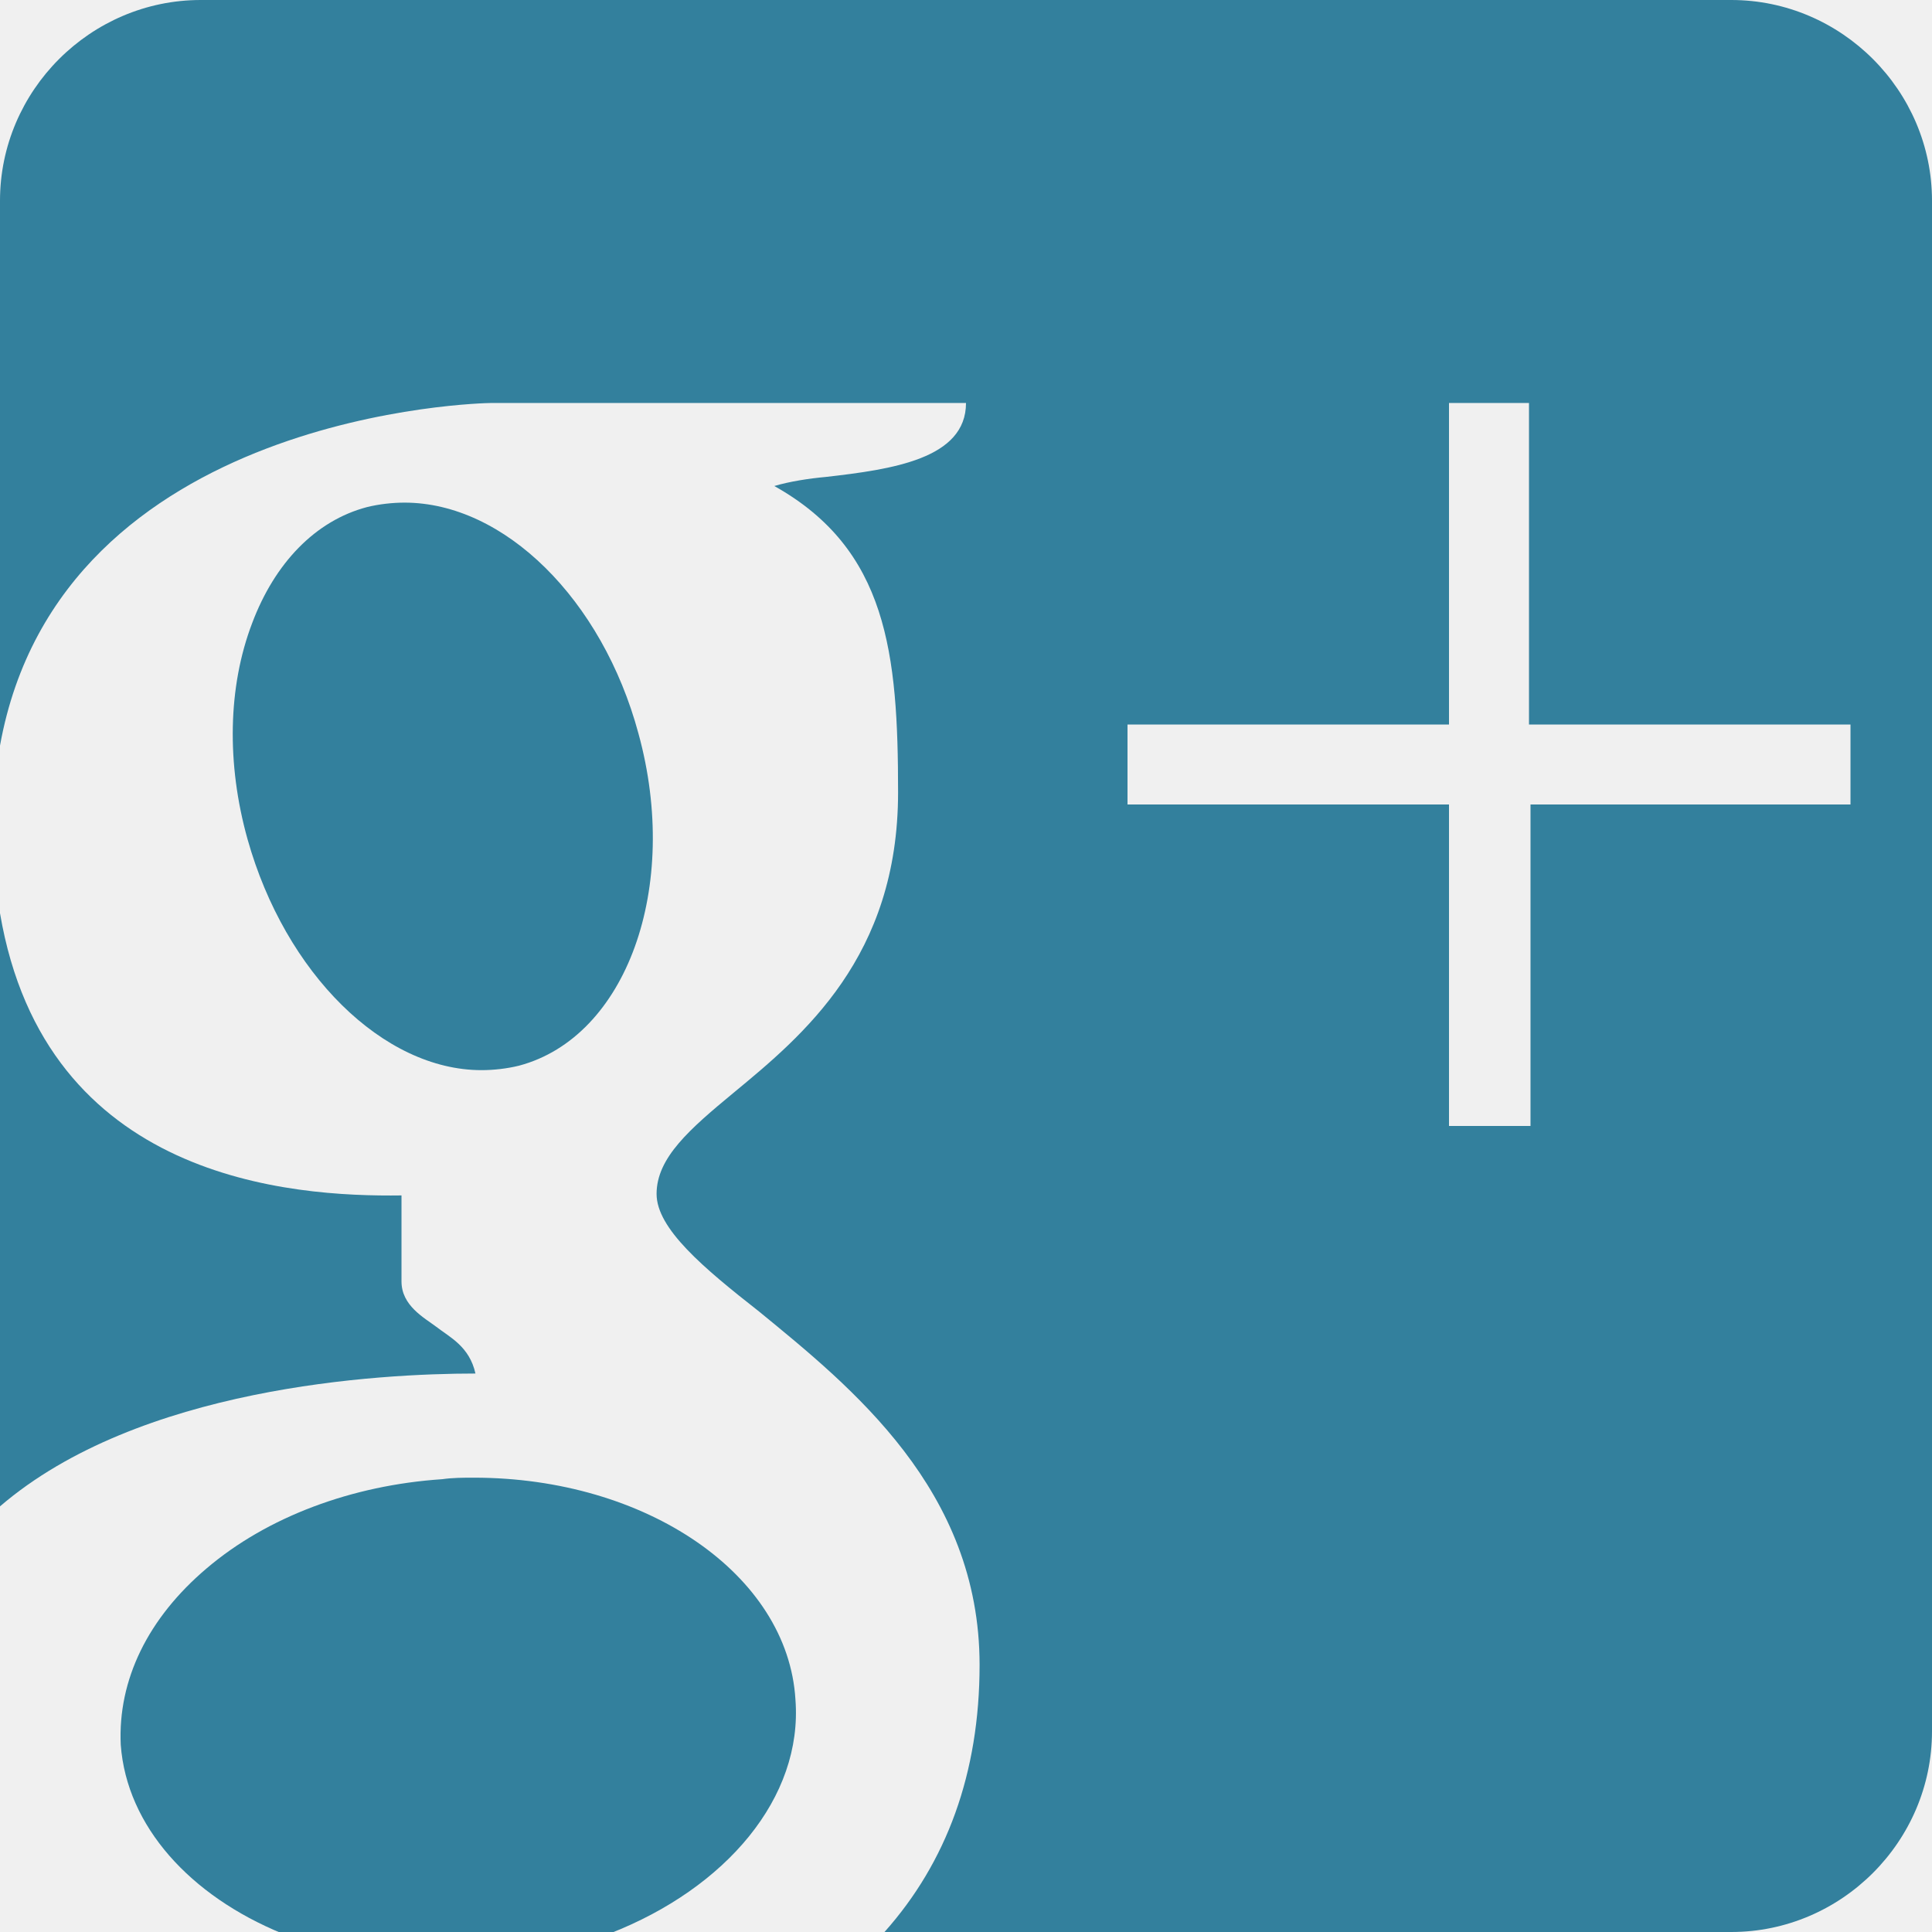
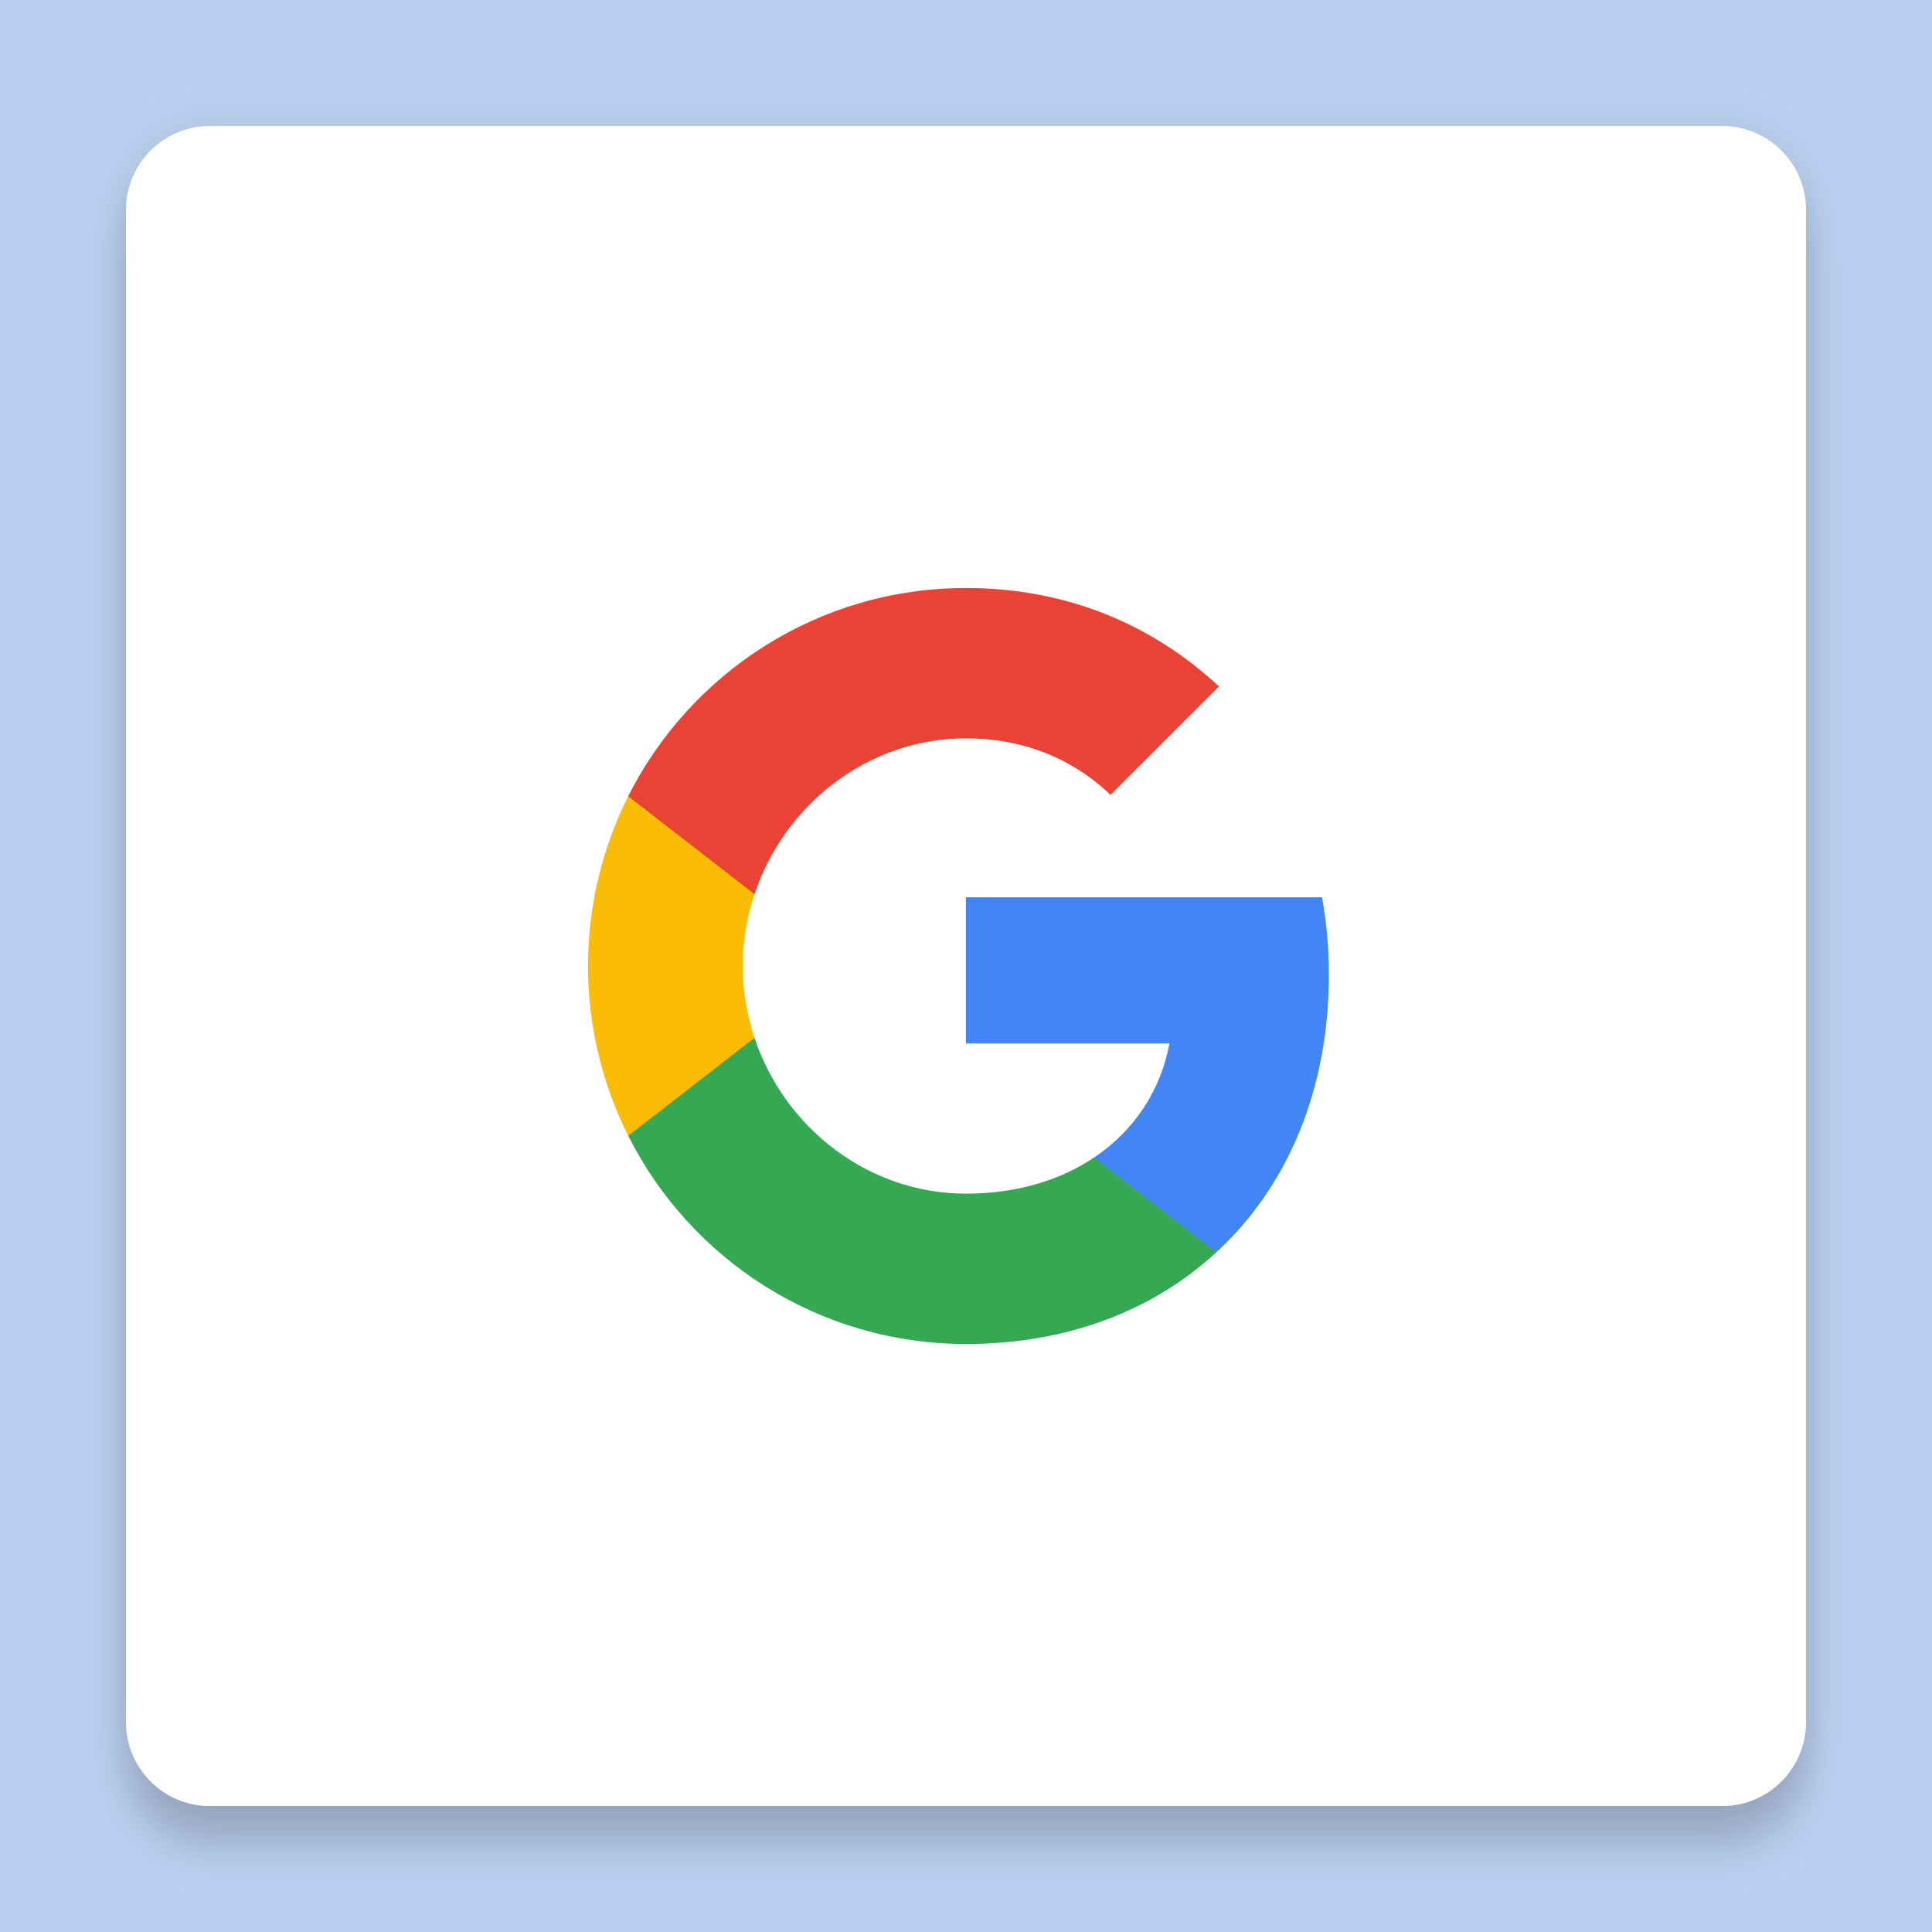
- <svg xmlns="http://www.w3.org/2000/svg" version="1.1" id="Layer_1" x="0px" y="0px" viewBox="0 0 128 128" style="enable-background:new 0 0 128 128;" xml:space="preserve">
-   <style type="text/css">
- 	.st0{fill:#33809D;}
- </style>
-   <g id="google-plus_2_">
-     <path class="st0" d="M28.9,87.9c-0.8-0.6-2.3-1.4-2.3-3c0,0,0-3.4,0-5.7C19.3,79.3,3,78.2,0,60.5v39.3c9.2-7.9,25-8.8,31.5-8.8   C31.1,89.2,29.8,88.6,28.9,87.9z" />
-     <path class="st0" d="M31.9,70.9c0.8,0,1.7-0.1,2.5-0.3c7.1-1.9,10.7-11.8,7.9-22c-2.4-8.9-8.9-15.3-15.5-15.3   c-0.8,0-1.7,0.1-2.5,0.3c-3.4,0.9-6.1,3.7-7.6,7.7c-1.6,4.2-1.7,9.3-0.3,14.3C18.9,64.5,25.4,70.9,31.9,70.9z" />
-     <path class="st0" d="M114.7,0H13.3C6,0,0,6,0,13.3v36.1c4-22.2,32.2-22.7,32.5-22.7H64v0c0,3.7-4.9,4.4-9.3,4.9   c-1.1,0.1-2.4,0.3-3.4,0.6c7.5,4.2,8.2,11.1,8.2,20.3c0,10.9-6.3,16.1-10.9,19.9c-2.9,2.4-5.1,4.3-5.1,6.7c0,2.3,3.1,4.9,6.8,7.8   c6.1,5,14.6,11.8,14.6,23.4c0,7.2-2.2,13.1-6.3,17.7h56.1c7.3,0,13.3-6,13.3-13.3V13.3C128,6,122,0,114.7,0z M122.7,53.3h-21.3   v21.3H96V53.3H74.7V48H96V26.7h5.3V48h21.3V53.3z" />
-     <path class="st0" d="M31.4,97.9c-0.7,0-1.4,0-2.1,0.1c-6,0.4-11.6,2.5-15.6,5.9c-3.9,3.3-5.9,7.4-5.7,11.7   c0.4,5.4,4.6,10,10.7,12.5h21.7c7.7-3,12.8-9,12.3-15.5C52.2,104.3,42.8,97.9,31.4,97.9z" />
+ <svg xmlns="http://www.w3.org/2000/svg" xmlns:xlink="http://www.w3.org/1999/xlink" width="46px" height="46px" viewBox="0 0 46 46" version="1.1">
+   <defs>
+     <filter x="-50%" y="-50%" width="200%" height="200%" filterUnits="objectBoundingBox" id="filter-1">
+       <feOffset dx="0" dy="1" in="SourceAlpha" result="shadowOffsetOuter1" />
+       <feGaussianBlur stdDeviation="0.5" in="shadowOffsetOuter1" result="shadowBlurOuter1" />
+       <feColorMatrix values="0 0 0 0 0   0 0 0 0 0   0 0 0 0 0  0 0 0 0.168 0" in="shadowBlurOuter1" type="matrix" result="shadowMatrixOuter1" />
+       <feOffset dx="0" dy="0" in="SourceAlpha" result="shadowOffsetOuter2" />
+       <feGaussianBlur stdDeviation="0.5" in="shadowOffsetOuter2" result="shadowBlurOuter2" />
+       <feColorMatrix values="0 0 0 0 0   0 0 0 0 0   0 0 0 0 0  0 0 0 0.084 0" in="shadowBlurOuter2" type="matrix" result="shadowMatrixOuter2" />
+       <feMerge>
+         <feMergeNode in="shadowMatrixOuter1" />
+         <feMergeNode in="shadowMatrixOuter2" />
+         <feMergeNode in="SourceGraphic" />
+       </feMerge>
+     </filter>
+     <rect id="path-2" x="0" y="0" width="40" height="40" rx="2" />
+   </defs>
+   <g id="Google-Button" stroke="none" stroke-width="1" fill="none" fill-rule="evenodd">
+     <g id="9-PATCH" transform="translate(-668, -160)" />
+     <g id="btn_google_light_focus" transform="translate(-1, -1)">
+       <rect id="Rectangle-14" fill-opacity="0.3" fill="#4285F4" x="1" y="1" width="46" height="46" />
+       <g id="button" transform="translate(4, 4)" filter="url(#filter-1)">
+         <g id="button-bg">
+           <use fill="#FFFFFF" fill-rule="evenodd" xlink:href="#path-2" />
+           <use fill="none" xlink:href="#path-2" />
+           <use fill="none" xlink:href="#path-2" />
+           <use fill="none" xlink:href="#path-2" />
+         </g>
+       </g>
+       <g id="logo_googleg_48dp" transform="translate(15, 15)">
+         <path d="M17.64,9.205 C17.64,8.566 17.583,7.953 17.476,7.364 L9,7.364 L9,10.845 L13.844,10.845 C13.635,11.97 13.001,12.923 12.048,13.561 L12.048,15.82 L14.956,15.82 C16.658,14.253 17.64,11.945 17.64,9.205 L17.64,9.205 Z" id="Shape" fill="#4285F4" />
+         <path d="M9,18 C11.43,18 13.467,17.194 14.956,15.82 L12.048,13.561 C11.242,14.101 10.211,14.42 9,14.42 C6.656,14.42 4.672,12.837 3.964,10.71 L0.957,10.71 L0.957,13.042 C2.438,15.983 5.482,18 9,18 L9,18 Z" id="Shape" fill="#34A853" />
+         <path d="M3.964,10.71 C3.784,10.17 3.682,9.593 3.682,9 C3.682,8.407 3.784,7.83 3.964,7.29 L3.964,4.958 L0.957,4.958 C0.348,6.173 0,7.548 0,9 C0,10.452 0.348,11.827 0.957,13.042 L3.964,10.71 L3.964,10.71 Z" id="Shape" fill="#FBBC05" />
+         <path d="M9,3.58 C10.321,3.58 11.508,4.034 12.44,4.925 L15.022,2.344 C13.463,0.892 11.426,0 9,0 C5.482,0 2.438,2.017 0.957,4.958 L3.964,7.29 C4.672,5.163 6.656,3.58 9,3.58 L9,3.58 Z" id="Shape" fill="#EA4335" />
+         <path d="M0,0 L18,0 L18,18 L0,18 L0,0 Z" id="Shape" />
+       </g>
+       <g id="handles_square" />
+     </g>
  </g>
</svg>
